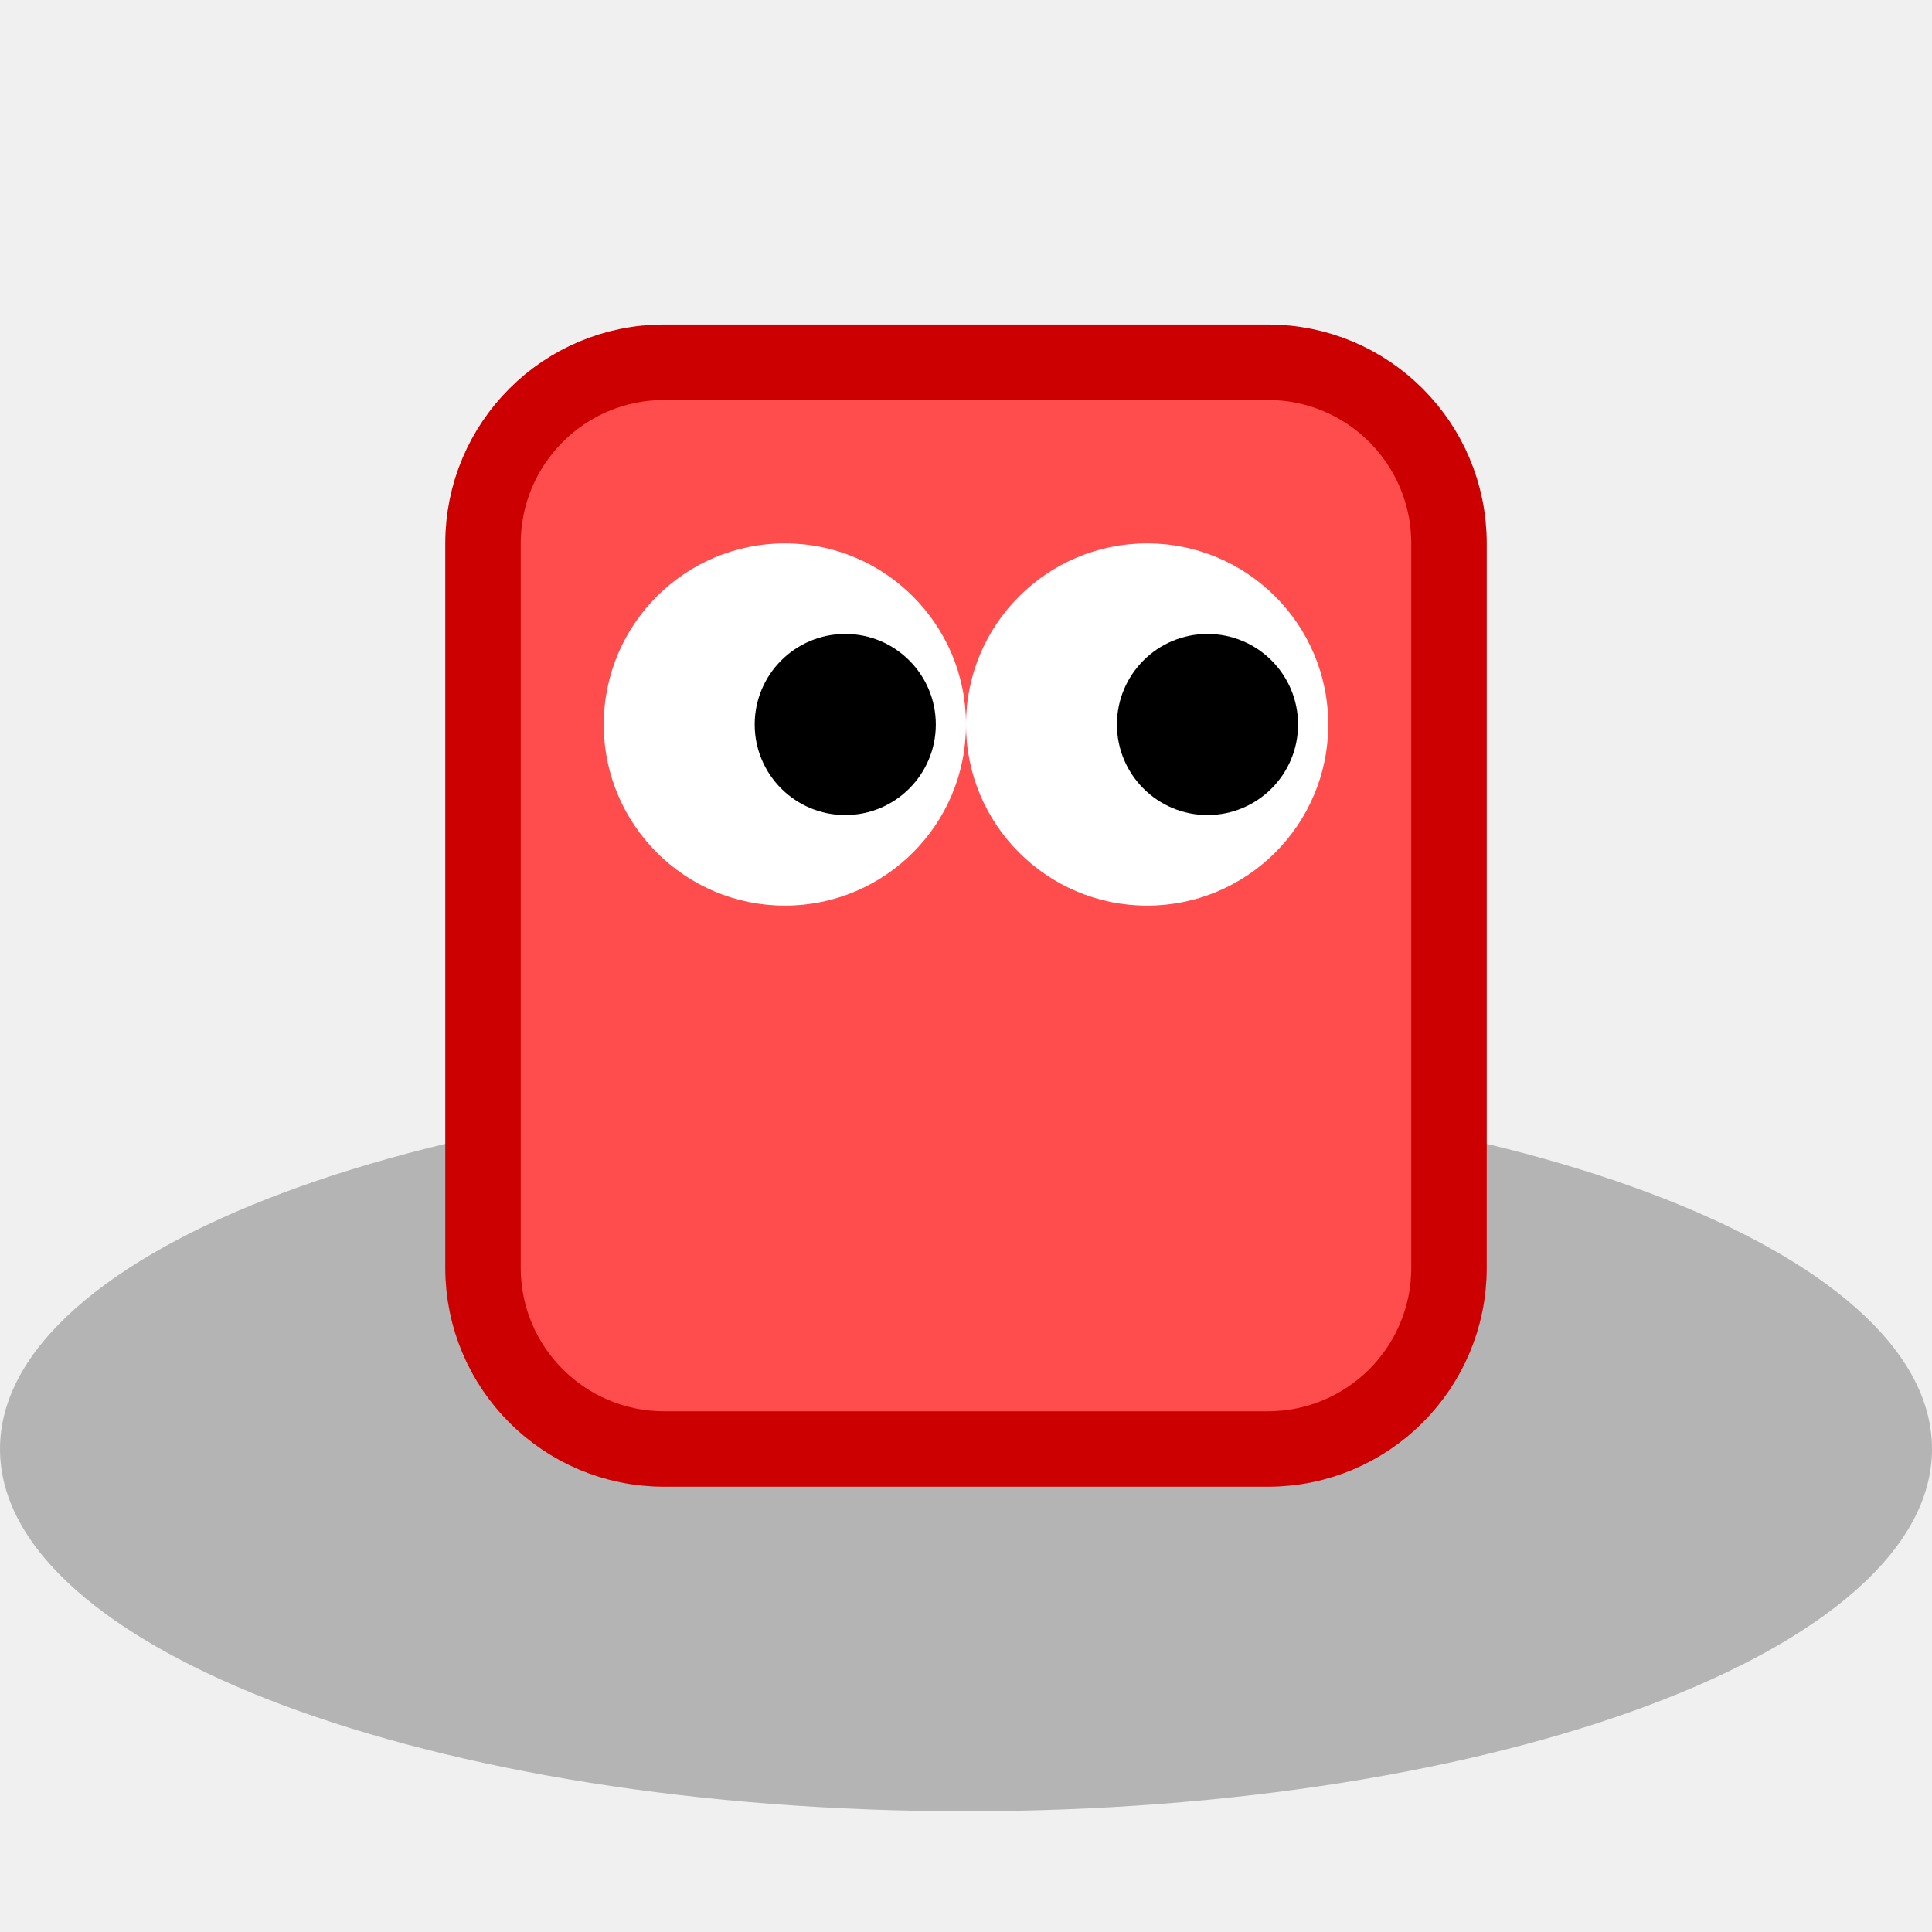
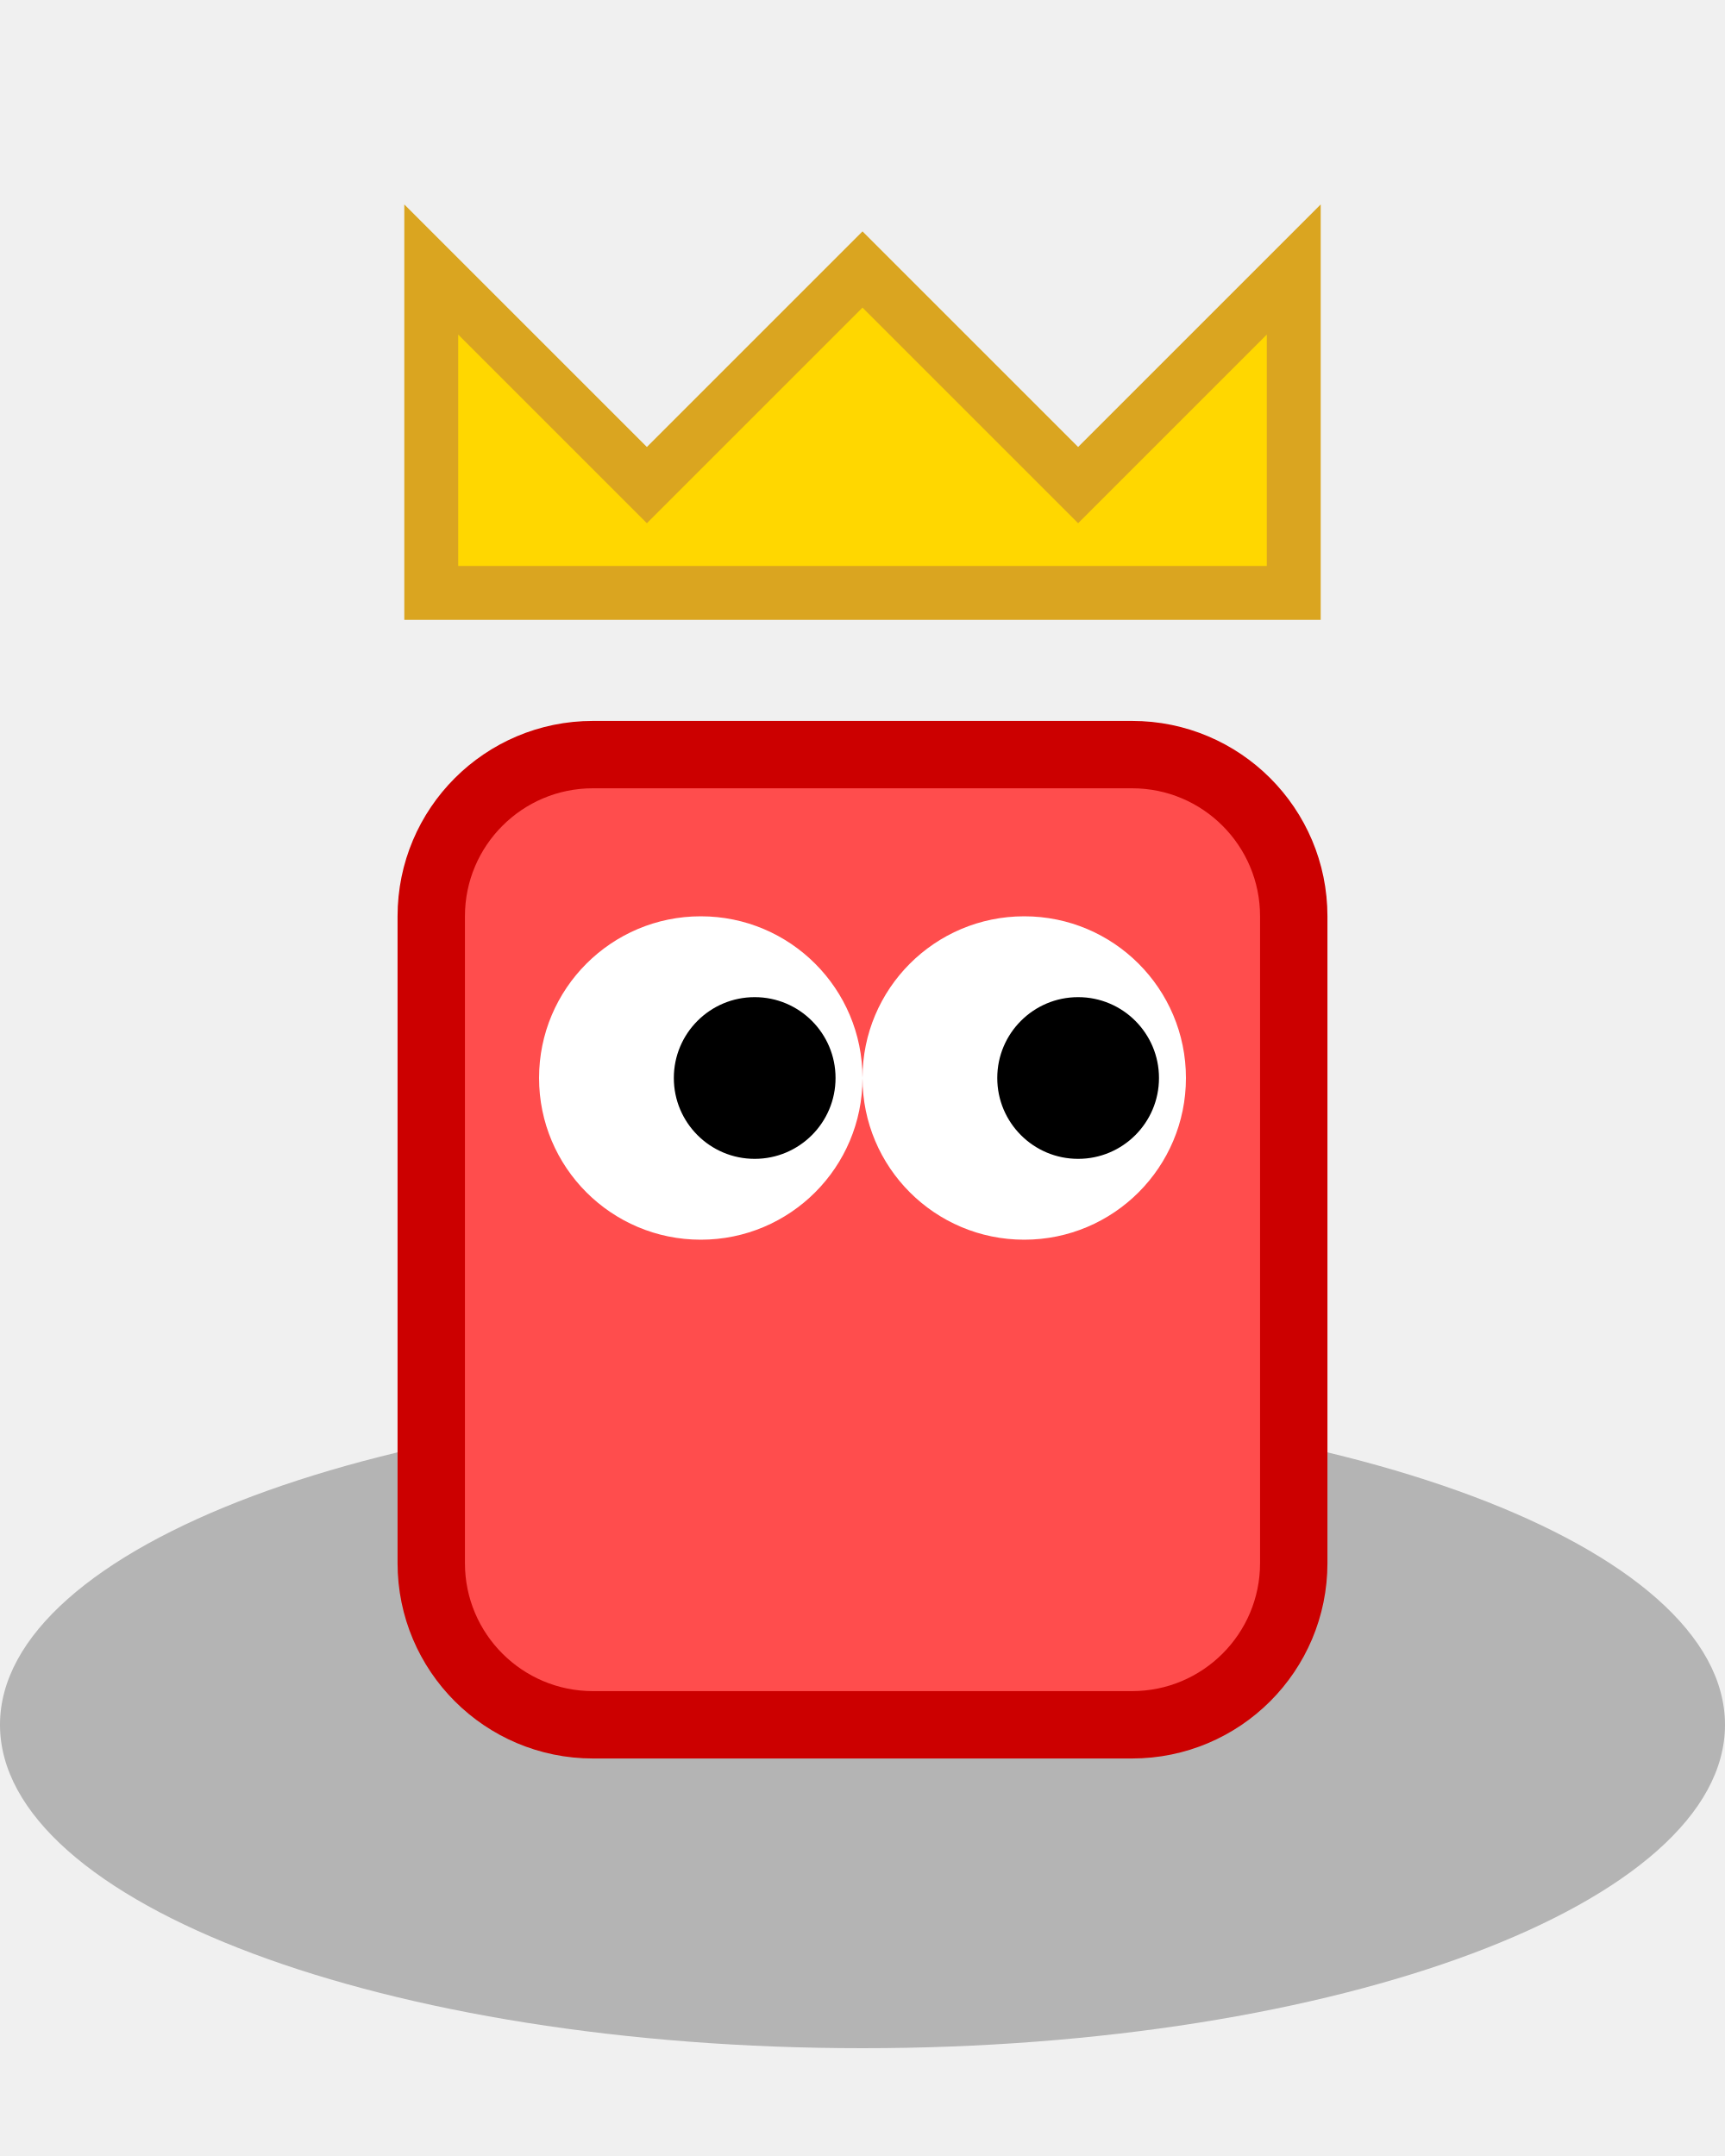
- <svg xmlns="http://www.w3.org/2000/svg" width="64" height="64" viewBox="0 0 64 64" fill="none">
+ <svg xmlns="http://www.w3.org/2000/svg" width="64" height="80" viewBox="0 -16 64 80" fill="none">
  <ellipse cx="32" cy="48" rx="32" ry="12" fill="black" fill-opacity="0.25" />
  <rect x="16" y="12" width="32" height="36" rx="6" fill="#FF4D4D" stroke="#CC0000" stroke-width="2.5" />
  <circle cx="26" cy="24" r="6" fill="white" />
  <circle cx="38" cy="24" r="6" fill="white" />
  <circle cx="28" cy="24" r="3" fill="black" />
  <circle cx="40" cy="24" r="3" fill="black" />
+   <path d="M16 12 L16 0 L24 8 L32 0 L40 8 L48 0 L48 12 Z" fill="#FFD700" stroke="#DAA520" stroke-width="2" transform="translate(0, -6)" />
</svg>
